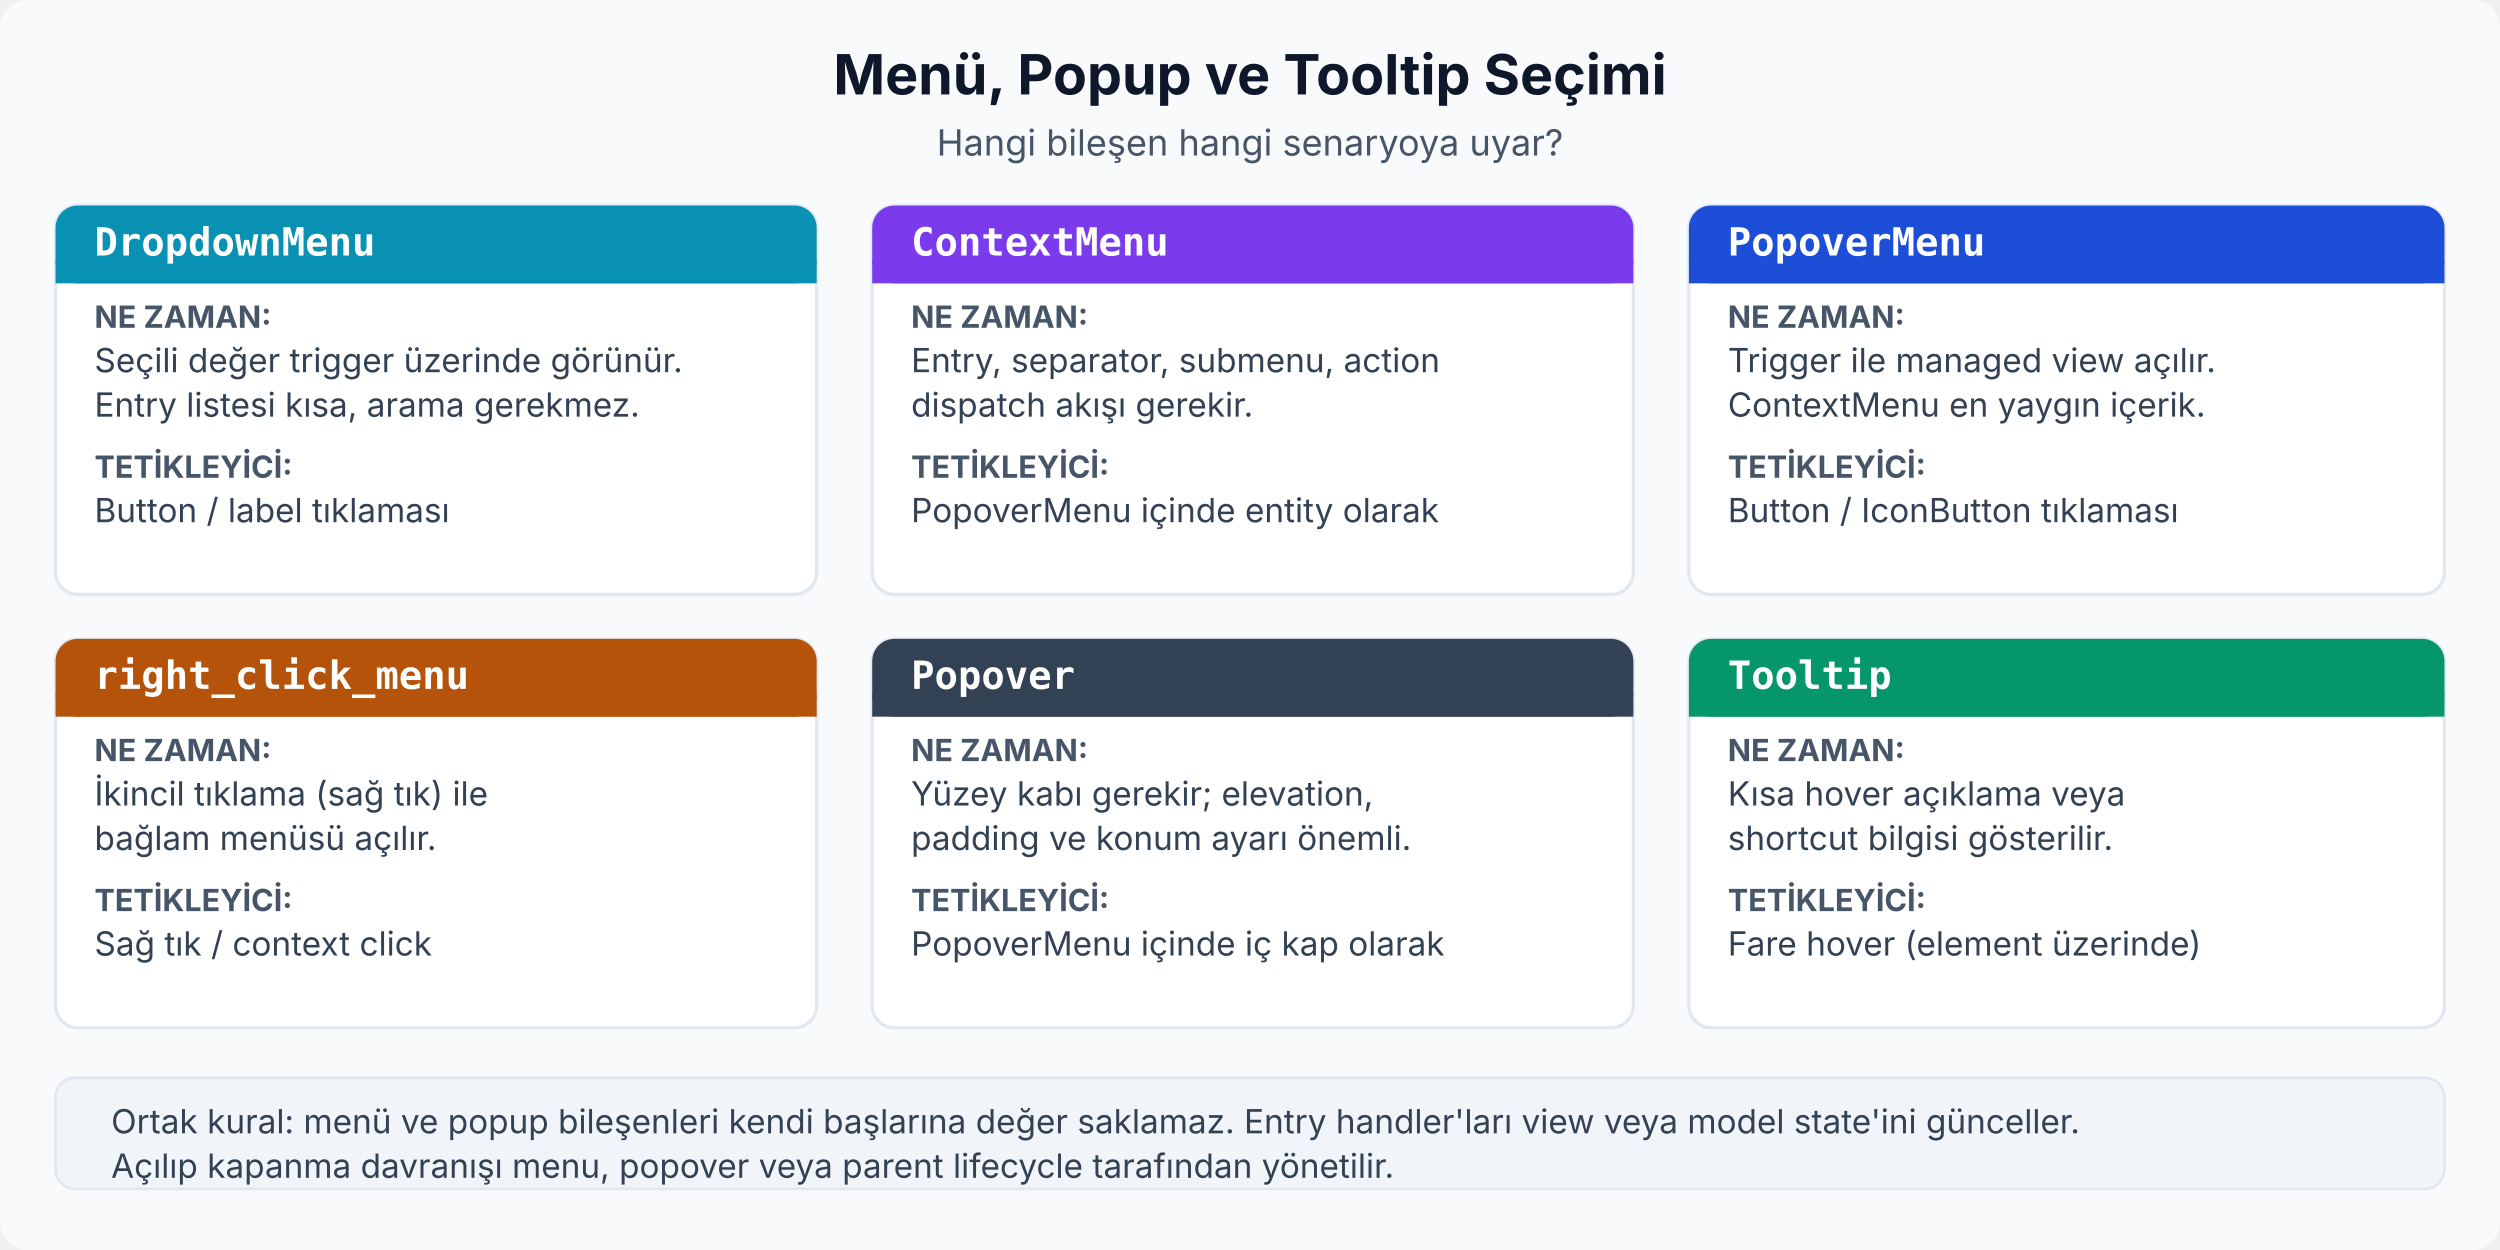
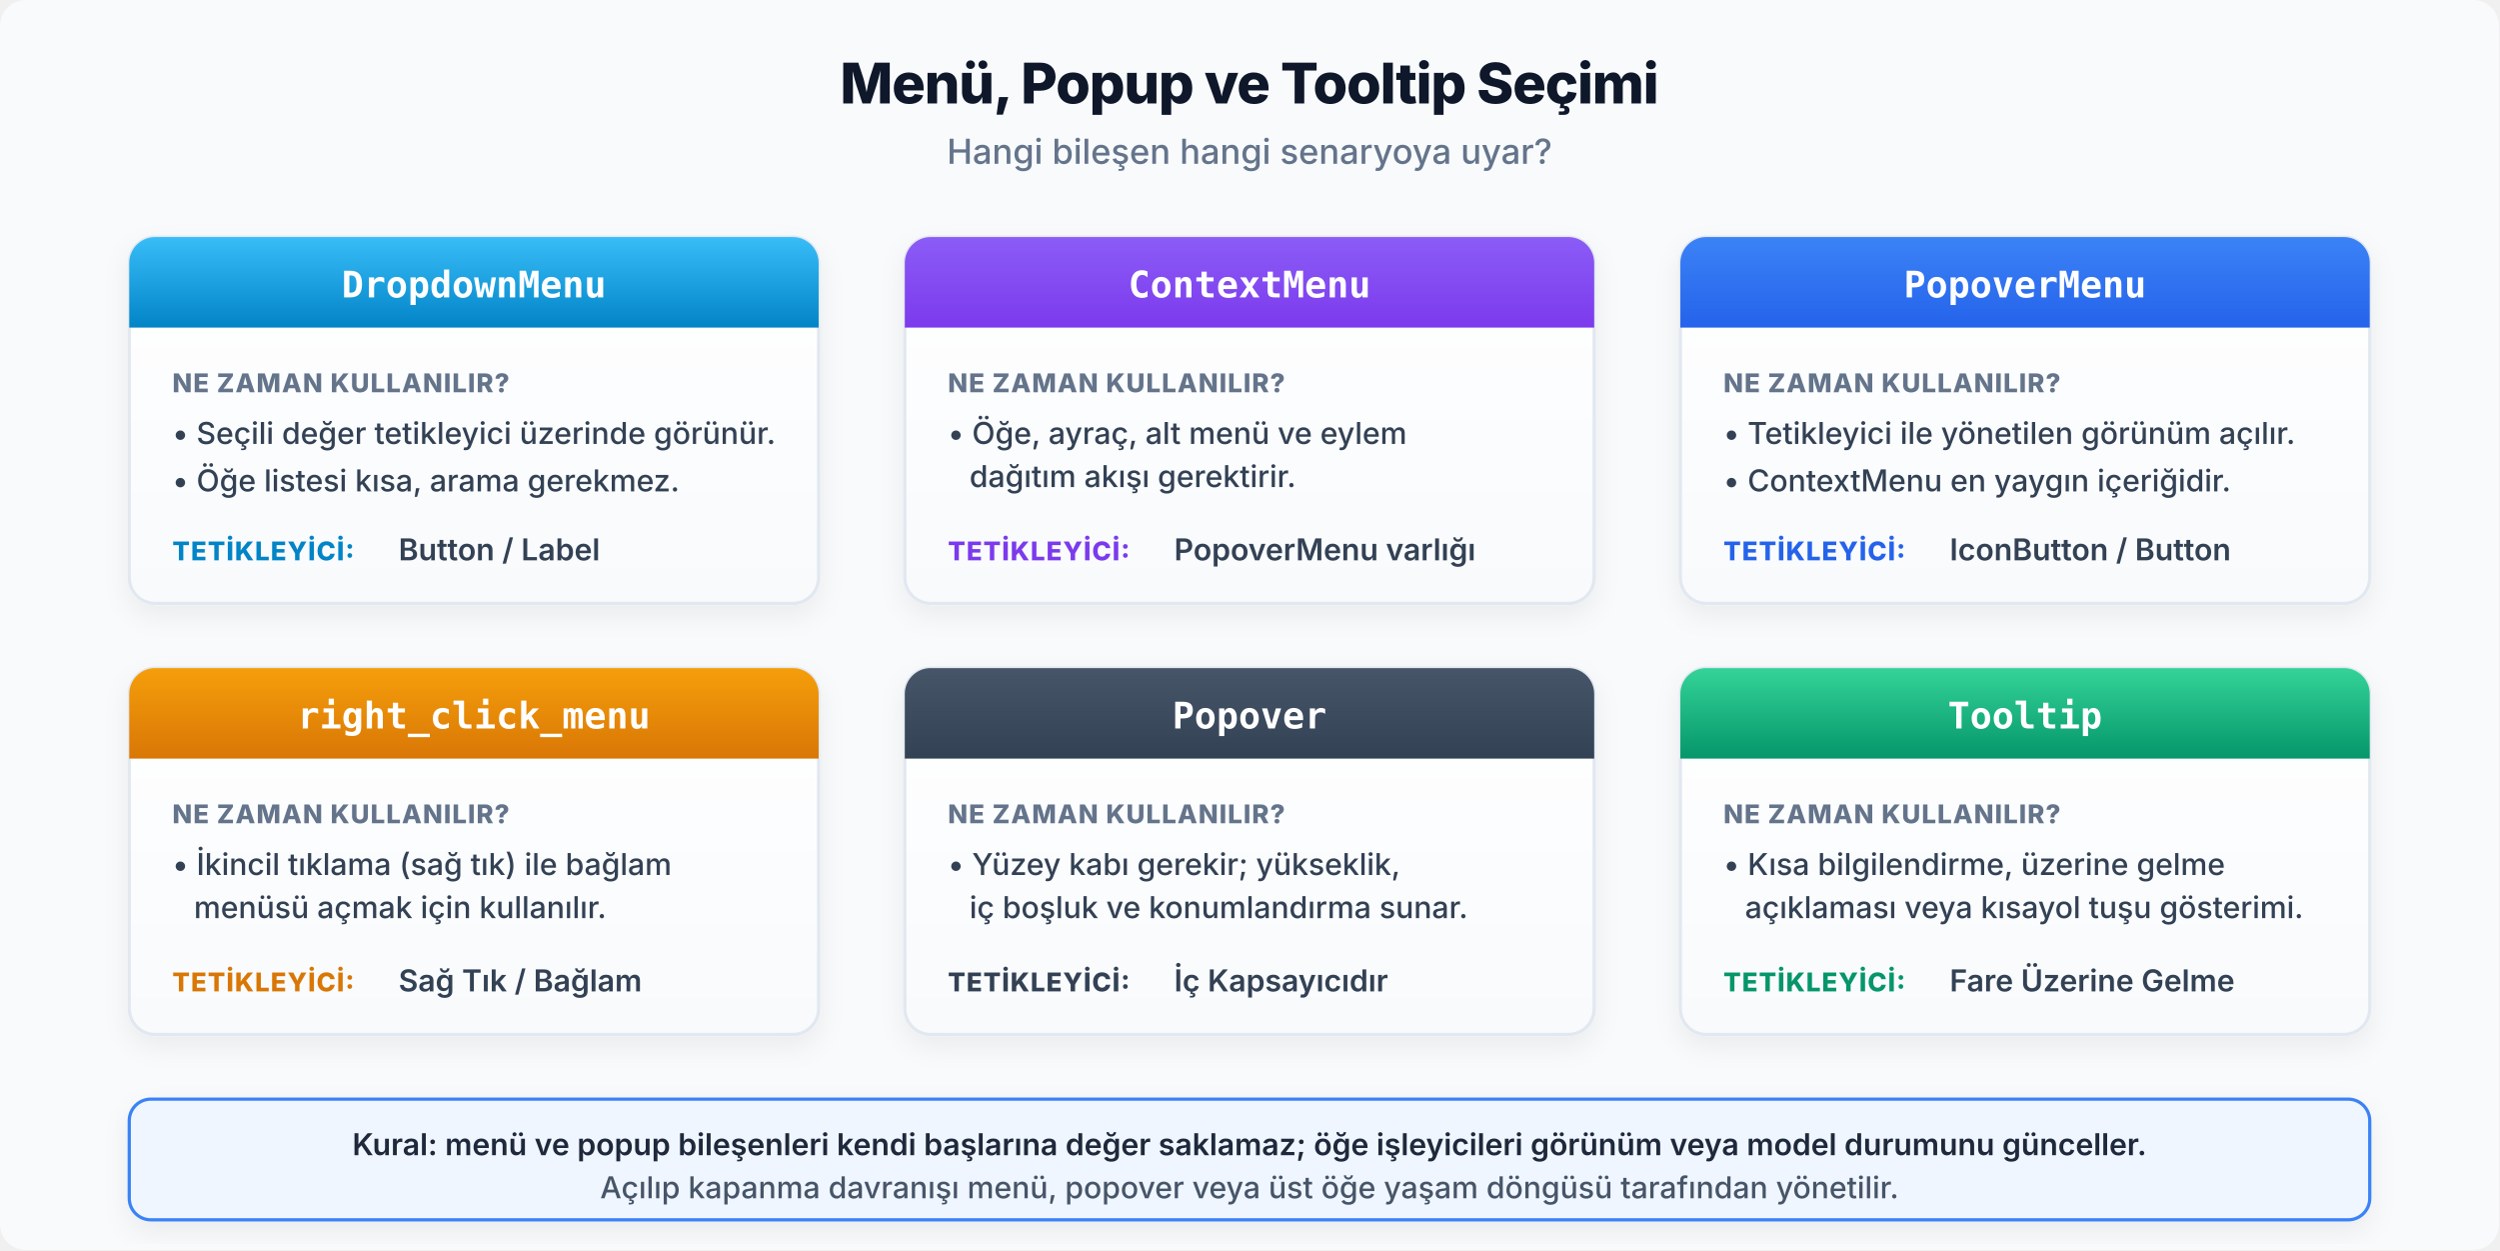
- <svg xmlns="http://www.w3.org/2000/svg" viewBox="0 0 900 450">
+ <svg xmlns="http://www.w3.org/2000/svg" viewBox="0 0 1160 580">
  <defs>
+     <filter id="shadow" x="-20%" y="-20%" width="140%" height="140%">
+       <feDropShadow dx="0" dy="5" stdDeviation="6" flood-color="#0f172a" flood-opacity="0.06" />
+     </filter>
+     <linearGradient id="g-sky" x1="0" y1="0" x2="0" y2="1">
+       <stop offset="0" stop-color="#38bdf8" />
+       <stop offset="1" stop-color="#0284c7" />
+     </linearGradient>
+     <linearGradient id="g-violet" x1="0" y1="0" x2="0" y2="1">
+       <stop offset="0" stop-color="#8b5cf6" />
+       <stop offset="1" stop-color="#7c3aed" />
+     </linearGradient>
+     <linearGradient id="g-blue" x1="0" y1="0" x2="0" y2="1">
+       <stop offset="0" stop-color="#3b82f6" />
+       <stop offset="1" stop-color="#2563eb" />
+     </linearGradient>
+     <linearGradient id="g-amber" x1="0" y1="0" x2="0" y2="1">
+       <stop offset="0" stop-color="#f59e0b" />
+       <stop offset="1" stop-color="#d97706" />
+     </linearGradient>
+     <linearGradient id="g-slate" x1="0" y1="0" x2="0" y2="1">
+       <stop offset="0" stop-color="#475569" />
+       <stop offset="1" stop-color="#334155" />
+     </linearGradient>
+     <linearGradient id="g-green" x1="0" y1="0" x2="0" y2="1">
+       <stop offset="0" stop-color="#34d399" />
+       <stop offset="1" stop-color="#059669" />
+     </linearGradient>
+     <linearGradient id="g-card" x1="0" y1="0" x2="0" y2="1">
+       <stop offset="0" stop-color="#ffffff" />
+       <stop offset="1" stop-color="#f8fafc" />
+     </linearGradient>
    <style>
-       .title   { font: 700 20px system-ui, -apple-system, "Segoe UI", sans-serif; fill: #0f172a; }
-       .sub     { font: 13px system-ui, -apple-system, "Segoe UI", sans-serif; fill: #475569; }
-       .name    { font: 700 14px ui-monospace, SFMono-Regular, Menlo, Consolas, monospace; fill: #fff; }
-       .when    { font: 700 11px system-ui, -apple-system, "Segoe UI", sans-serif; fill: #475569; }
-       .body    { font: 12px system-ui, -apple-system, "Segoe UI", sans-serif; fill: #334155; }
-       .tag     { font: 700 10px system-ui, -apple-system, "Segoe UI", sans-serif; fill: #fff; }
+       .title { font: 800 26px system-ui, -apple-system, sans-serif; fill: #0f172a; letter-spacing: -0.5px; }
+       .subtitle { font: 500 16px system-ui, -apple-system, sans-serif; fill: #64748b; }
+       .name { font: 800 17px ui-monospace, SFMono-Regular, monospace; fill: #ffffff; }
+       .when { font: 800 12px system-ui, -apple-system, sans-serif; fill: #64748b; letter-spacing: 0.5px; }
+       .body { font: 500 14px system-ui, -apple-system, sans-serif; fill: #334155; }
+       .card { fill: url(#g-card); stroke: #e2e8f0; stroke-width: 1.5; }
    </style>
  </defs>
-   <rect width="900" height="450" rx="10" fill="#f8fafc" />
-   <text x="450" y="34" text-anchor="middle" class="title">Menü, Popup ve Tooltip Seçimi</text>
-   <text x="450" y="56" text-anchor="middle" class="sub">Hangi bileşen hangi senaryoya uyar?</text>
-   <rect x="20" y="74" width="274" height="140" rx="8" fill="#fff" stroke="#e2e8f0" stroke-width="1.2" />
-   <rect x="20" y="74" width="274" height="28" rx="8" fill="#0891b2" />
-   <path d="M 20 94 H 294 V 102 H 20 Z" fill="#0891b2" />
-   <text x="34" y="92" class="name">DropdownMenu</text>
-   <text x="34" y="118" class="when">NE ZAMAN:</text>
-   <text x="34" y="134" class="body">Seçili değer trigger üzerinde görünür.</text>
-   <text x="34" y="150" class="body">Entry listesi kısa, arama gerekmez.</text>
-   <text x="34" y="172" class="when">TETİKLEYİCİ:</text>
-   <text x="34" y="188" class="body">Button / label tıklaması</text>
-   <rect x="314" y="74" width="274" height="140" rx="8" fill="#fff" stroke="#e2e8f0" stroke-width="1.2" />
-   <rect x="314" y="74" width="274" height="28" rx="8" fill="#7c3aed" />
-   <path d="M 314 94 H 588 V 102 H 314 Z" fill="#7c3aed" />
-   <text x="328" y="92" class="name">ContextMenu</text>
-   <text x="328" y="118" class="when">NE ZAMAN:</text>
-   <text x="328" y="134" class="body">Entry, separator, submenu, action</text>
-   <text x="328" y="150" class="body">dispatch akışı gerekir.</text>
-   <text x="328" y="172" class="when">TETİKLEYİCİ:</text>
-   <text x="328" y="188" class="body">PopoverMenu içinde entity olarak</text>
-   <rect x="608" y="74" width="272" height="140" rx="8" fill="#fff" stroke="#e2e8f0" stroke-width="1.2" />
-   <rect x="608" y="74" width="272" height="28" rx="8" fill="#1d4ed8" />
-   <path d="M 608 94 H 880 V 102 H 608 Z" fill="#1d4ed8" />
-   <text x="622" y="92" class="name">PopoverMenu</text>
-   <text x="622" y="118" class="when">NE ZAMAN:</text>
-   <text x="622" y="134" class="body">Trigger ile managed view açılır.</text>
-   <text x="622" y="150" class="body">ContextMenu en yaygın içerik.</text>
-   <text x="622" y="172" class="when">TETİKLEYİCİ:</text>
-   <text x="622" y="188" class="body">Button / IconButton tıklaması</text>
-   <rect x="20" y="230" width="274" height="140" rx="8" fill="#fff" stroke="#e2e8f0" stroke-width="1.2" />
-   <rect x="20" y="230" width="274" height="28" rx="8" fill="#b45309" />
-   <path d="M 20 250 H 294 V 258 H 20 Z" fill="#b45309" />
-   <text x="34" y="248" class="name">right_click_menu</text>
-   <text x="34" y="274" class="when">NE ZAMAN:</text>
-   <text x="34" y="290" class="body">İkincil tıklama (sağ tık) ile</text>
-   <text x="34" y="306" class="body">bağlam menüsü açılır.</text>
-   <text x="34" y="328" class="when">TETİKLEYİCİ:</text>
-   <text x="34" y="344" class="body">Sağ tık / context click</text>
-   <rect x="314" y="230" width="274" height="140" rx="8" fill="#fff" stroke="#e2e8f0" stroke-width="1.2" />
-   <rect x="314" y="230" width="274" height="28" rx="8" fill="#334155" />
-   <path d="M 314 250 H 588 V 258 H 314 Z" fill="#334155" />
-   <text x="328" y="248" class="name">Popover</text>
-   <text x="328" y="274" class="when">NE ZAMAN:</text>
-   <text x="328" y="290" class="body">Yüzey kabı gerekir; elevation,</text>
-   <text x="328" y="306" class="body">padding ve konum ayarı önemli.</text>
-   <text x="328" y="328" class="when">TETİKLEYİCİ:</text>
-   <text x="328" y="344" class="body">PopoverMenu içinde iç kap olarak</text>
-   <rect x="608" y="230" width="272" height="140" rx="8" fill="#fff" stroke="#e2e8f0" stroke-width="1.2" />
-   <rect x="608" y="230" width="272" height="28" rx="8" fill="#059669" />
-   <path d="M 608 250 H 880 V 258 H 608 Z" fill="#059669" />
-   <text x="622" y="248" class="name">Tooltip</text>
-   <text x="622" y="274" class="when">NE ZAMAN:</text>
-   <text x="622" y="290" class="body">Kısa hover açıklama veya</text>
-   <text x="622" y="306" class="body">shortcut bilgisi gösterilir.</text>
-   <text x="622" y="328" class="when">TETİKLEYİCİ:</text>
-   <text x="622" y="344" class="body">Fare hover (element üzerinde)</text>
-   <rect x="20" y="388" width="860" height="40" rx="7" fill="#f1f5f9" stroke="#e2e8f0" stroke-width="1" />
-   <text x="40" y="408" class="body">Ortak kural: menü ve popup bileşenleri kendi başlarına değer saklamaz. Entry handler'ları view veya model state'ini günceller.</text>
-   <text x="40" y="424" class="body">Açılıp kapanma davranışı menu, popover veya parent lifecycle tarafından yönetilir.</text>
+   <rect width="100%" height="100%" rx="12" fill="#f8fafc" />
+   <text x="580" y="48" text-anchor="middle" class="title">Menü, Popup ve Tooltip Seçimi</text>
+   <text x="580" y="76" text-anchor="middle" class="subtitle">Hangi bileşen hangi senaryoya uyar?</text>
+   <g transform="translate(60, 110)">
+     <rect width="320" height="170" rx="12" class="card" filter="url(#shadow)" />
+     <path d="M 0 12 A 12 12 0 0 1 12 0 H 308 A 12 12 0 0 1 320 12 V 42 H 0 Z" fill="url(#g-sky)" />
+     <text x="160" y="28" text-anchor="middle" class="name">DropdownMenu</text>
+     <text x="20" y="72" class="when">NE ZAMAN KULLANILIR?</text>
+     <text x="20" y="96" class="body">• Seçili değer tetikleyici üzerinde görünür.</text>
+     <text x="20" y="118" class="body">• Öğe listesi kısa, arama gerekmez.</text>
+     <text x="20" y="150" class="when" style="fill: #0284c7;">TETİKLEYİCİ:</text>
+     <text x="125" y="150" class="body" style="font-weight: 600;">Button / Label</text>
+   </g>
+   <g transform="translate(420, 110)">
+     <rect width="320" height="170" rx="12" class="card" filter="url(#shadow)" />
+     <path d="M 0 12 A 12 12 0 0 1 12 0 H 308 A 12 12 0 0 1 320 12 V 42 H 0 Z" fill="url(#g-violet)" />
+     <text x="160" y="28" text-anchor="middle" class="name">ContextMenu</text>
+     <text x="20" y="72" class="when">NE ZAMAN KULLANILIR?</text>
+     <text x="20" y="96" class="body">• Öğe, ayraç, alt menü ve eylem</text>
+     <text x="30" y="116" class="body">dağıtım akışı gerektirir.</text>
+     <text x="20" y="150" class="when" style="fill: #7c3aed;">TETİKLEYİCİ:</text>
+     <text x="125" y="150" class="body" style="font-weight: 600;">PopoverMenu varlığı</text>
+   </g>
+   <g transform="translate(780, 110)">
+     <rect width="320" height="170" rx="12" class="card" filter="url(#shadow)" />
+     <path d="M 0 12 A 12 12 0 0 1 12 0 H 308 A 12 12 0 0 1 320 12 V 42 H 0 Z" fill="url(#g-blue)" />
+     <text x="160" y="28" text-anchor="middle" class="name">PopoverMenu</text>
+     <text x="20" y="72" class="when">NE ZAMAN KULLANILIR?</text>
+     <text x="20" y="96" class="body">• Tetikleyici ile yönetilen görünüm açılır.</text>
+     <text x="20" y="118" class="body">• ContextMenu en yaygın içeriğidir.</text>
+     <text x="20" y="150" class="when" style="fill: #2563eb;">TETİKLEYİCİ:</text>
+     <text x="125" y="150" class="body" style="font-weight: 600;">IconButton / Button</text>
+   </g>
+   <g transform="translate(60, 310)">
+     <rect width="320" height="170" rx="12" class="card" filter="url(#shadow)" />
+     <path d="M 0 12 A 12 12 0 0 1 12 0 H 308 A 12 12 0 0 1 320 12 V 42 H 0 Z" fill="url(#g-amber)" />
+     <text x="160" y="28" text-anchor="middle" class="name">right_click_menu</text>
+     <text x="20" y="72" class="when">NE ZAMAN KULLANILIR?</text>
+     <text x="20" y="96" class="body">• İkincil tıklama (sağ tık) ile bağlam</text>
+     <text x="30" y="116" class="body">menüsü açmak için kullanılır.</text>
+     <text x="20" y="150" class="when" style="fill: #d97706;">TETİKLEYİCİ:</text>
+     <text x="125" y="150" class="body" style="font-weight: 600;">Sağ Tık / Bağlam</text>
+   </g>
+   <g transform="translate(420, 310)">
+     <rect width="320" height="170" rx="12" class="card" filter="url(#shadow)" />
+     <path d="M 0 12 A 12 12 0 0 1 12 0 H 308 A 12 12 0 0 1 320 12 V 42 H 0 Z" fill="url(#g-slate)" />
+     <text x="160" y="28" text-anchor="middle" class="name">Popover</text>
+     <text x="20" y="72" class="when">NE ZAMAN KULLANILIR?</text>
+     <text x="20" y="96" class="body">• Yüzey kabı gerekir; yükseklik,</text>
+     <text x="30" y="116" class="body">iç boşluk ve konumlandırma sunar.</text>
+     <text x="20" y="150" class="when" style="fill: #334155;">TETİKLEYİCİ:</text>
+     <text x="125" y="150" class="body" style="font-weight: 600;">İç Kapsayıcıdır</text>
+   </g>
+   <g transform="translate(780, 310)">
+     <rect width="320" height="170" rx="12" class="card" filter="url(#shadow)" />
+     <path d="M 0 12 A 12 12 0 0 1 12 0 H 308 A 12 12 0 0 1 320 12 V 42 H 0 Z" fill="url(#g-green)" />
+     <text x="160" y="28" text-anchor="middle" class="name">Tooltip</text>
+     <text x="20" y="72" class="when">NE ZAMAN KULLANILIR?</text>
+     <text x="20" y="96" class="body">• Kısa bilgilendirme, üzerine gelme</text>
+     <text x="30" y="116" class="body">açıklaması veya kısayol tuşu gösterimi.</text>
+     <text x="20" y="150" class="when" style="fill: #059669;">TETİKLEYİCİ:</text>
+     <text x="125" y="150" class="body" style="font-weight: 600;">Fare Üzerine Gelme</text>
+   </g>
+   <g transform="translate(60, 510)">
+     <rect width="1040" height="56" rx="10" fill="#eff6ff" stroke="#3b82f6" stroke-width="1.5" filter="url(#shadow)" />
+     <text x="520" y="26" text-anchor="middle" class="body" style="font-weight: 600; fill: #1e293b;">Kural: menü ve popup bileşenleri kendi başlarına değer saklamaz; öğe işleyicileri görünüm veya model durumunu günceller.</text>
+     <text x="520" y="46" text-anchor="middle" class="body" style="fill: #475569;">Açılıp kapanma davranışı menü, popover veya üst öğe yaşam döngüsü tarafından yönetilir.</text>
+   </g>
</svg>
